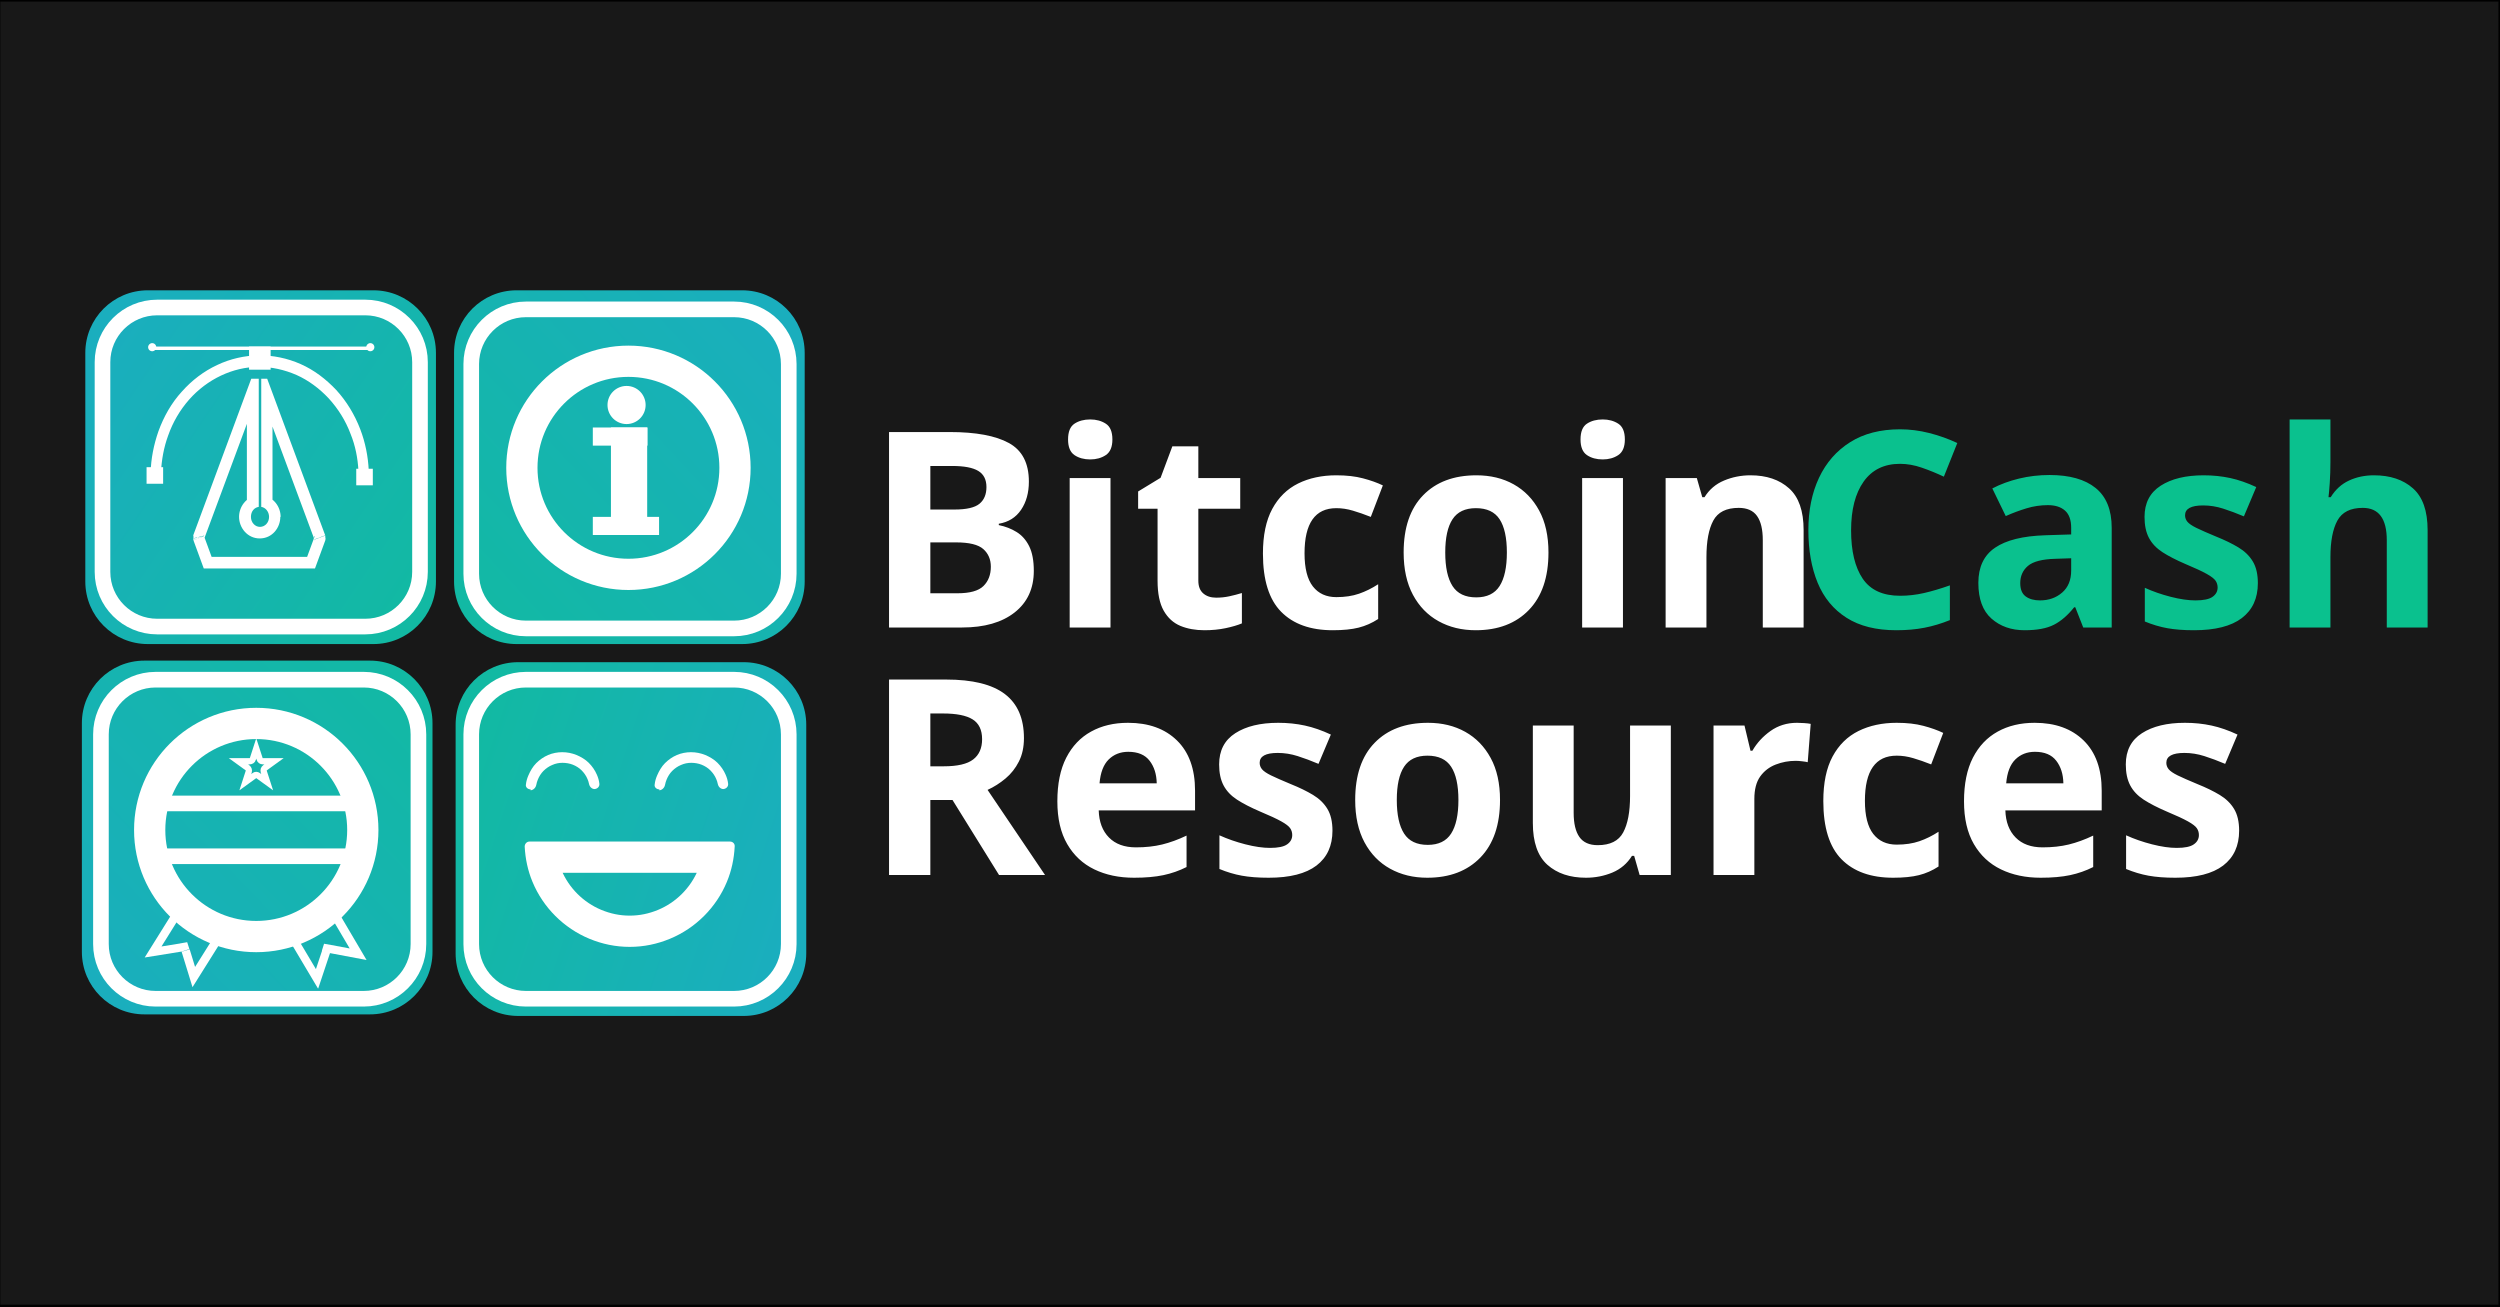
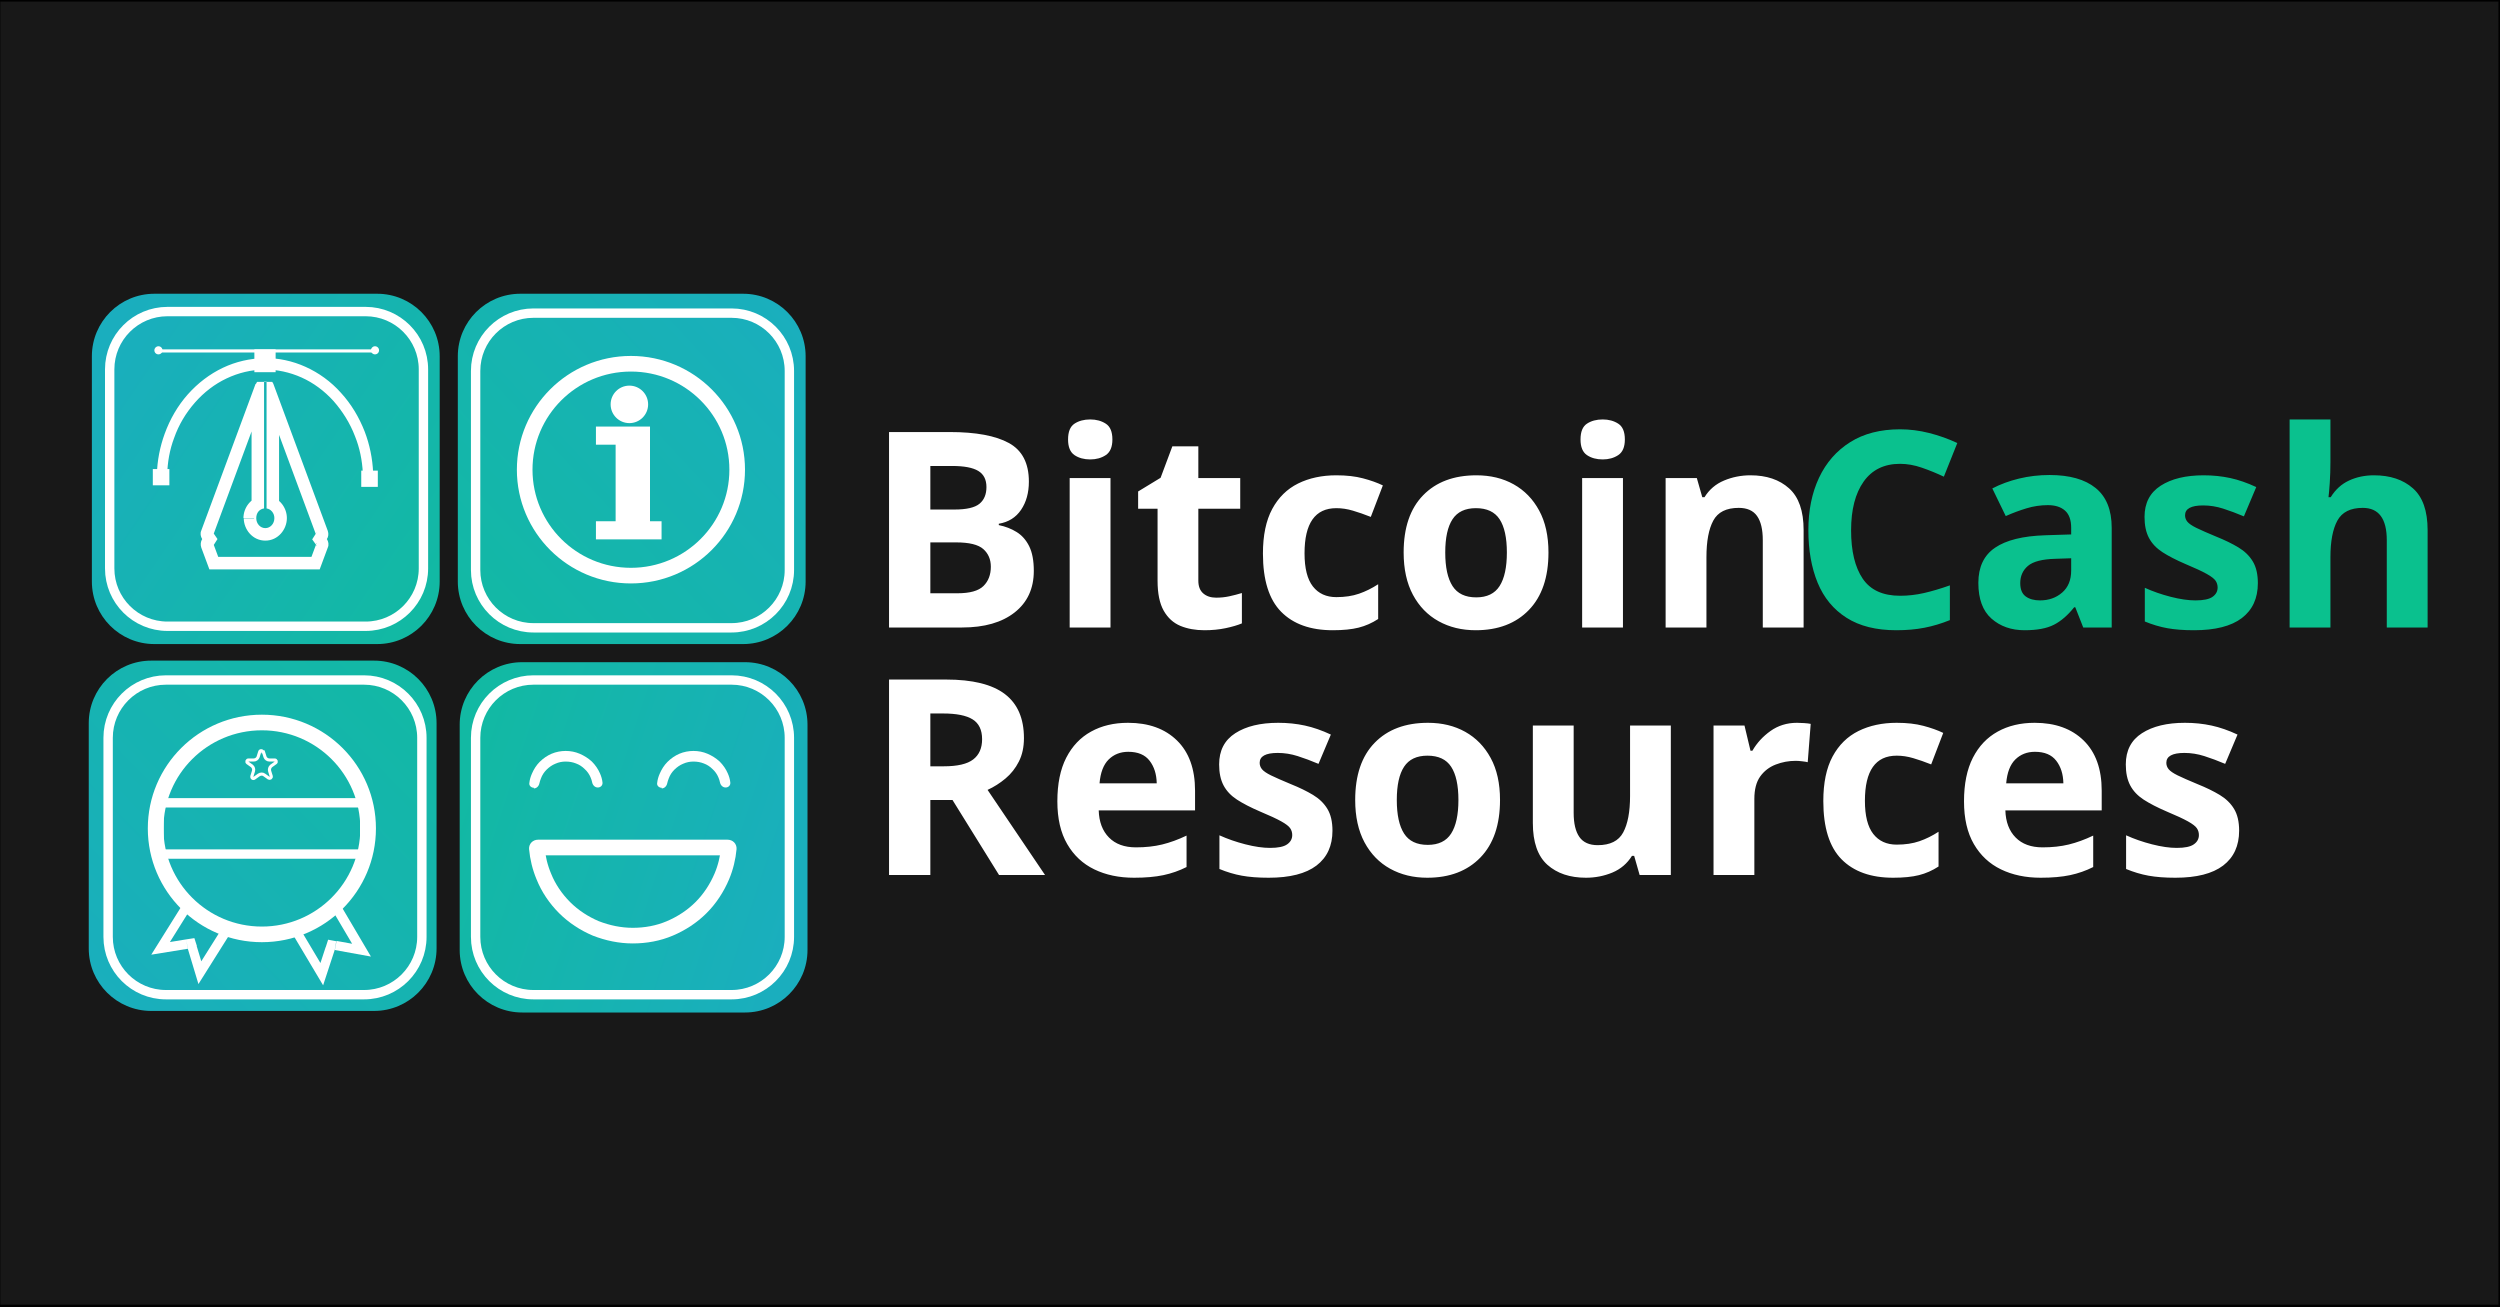
<svg xmlns="http://www.w3.org/2000/svg" xmlns:xlink="http://www.w3.org/1999/xlink" id="Layer_1" version="1.1" viewBox="0 0 800 418">
  <defs>
    <style>
      .st0 {
        mask: url(#mask);
      }

      .st1 {
        fill-rule: evenodd;
      }

      .st1, .st2, .st3 {
        fill: #fff;
      }

      .st4 {
        fill: url(#linear-gradient2);
      }

      .st5 {
        fill: url(#linear-gradient1);
      }

      .st6 {
        fill: url(#linear-gradient3);
      }

      .st7 {
        fill: url(#linear-gradient);
      }

      .st8 {
        fill: #181818;
        stroke: #000;
        stroke-miterlimit: 10;
      }

      .st9, .st2, .st10 {
        isolation: isolate;
      }

      .st11 {
        mask: url(#mask-2);
      }

      .st12 {
        mask: url(#mask-3);
      }

      .st13 {
        mask: url(#mask-1);
      }

      .st14 {
-         stroke-width: 20px;
+         stroke-width: 5px;
      }

      .st14, .st15, .st16, .st17 {
        fill: none;
        stroke: #fff;
      }

      .st15 {
-         stroke-width: 5px;
+         stroke-width: 10px;
      }

      .st16 {
-         stroke-width: 10px;
+         stroke-width: 3px;
      }

      .st2, .st10 {
        font-family: Ubuntu-Bold, Ubuntu;
        font-size: 87.6px;
        font-weight: 700;
      }

-       .st17 {
-         stroke-width: 2px;
-       }
- 
      .st10 {
        fill: #0ac18e;
      }
    </style>
-     <linearGradient id="linear-gradient" x1="148.2" y1="219.4" x2="254.5" y2="317.7" gradientTransform="translate(0 418) scale(1 -1)" gradientUnits="userSpaceOnUse">
+     <linearGradient id="linear-gradient" x1="146.7" y1="216.5" x2="257.8" y2="319.4" gradientTransform="translate(0 418) scale(1 -1)" gradientUnits="userSpaceOnUse">
      <stop offset="0" stop-color="#12b9a3" />
      <stop offset="1" stop-color="#1aaebe" />
    </linearGradient>
-     <linearGradient id="linear-gradient1" x1="135.5" y1="201.2" x2="29.1" y2="98.8" xlink:href="#linear-gradient" />
-     <linearGradient id="linear-gradient2" x1="147.8" y1="167.3" x2="255.9" y2="131.7" xlink:href="#linear-gradient" />
-     <mask id="mask" x="158" y="259.3" width="87.1" height="53.6" maskUnits="userSpaceOnUse">
-       <g id="path-5-inside-1_37_65">
-         <path class="st3" d="M233.6,269.3c.9,0,1.6.7,1.5,1.6-.2,3.9-1,7.7-2.5,11.3-1.7,4.1-4.2,7.8-7.3,10.9-3.1,3.1-6.8,5.6-10.9,7.3-4.1,1.7-8.4,2.6-12.9,2.6s-8.8-.9-12.9-2.6c-4.1-1.7-7.8-4.2-10.9-7.3-3.1-3.1-5.6-6.8-7.3-10.9-1.5-3.6-2.3-7.4-2.5-11.3,0-.9.7-1.6,1.5-1.6h64Z" />
+     <linearGradient id="linear-gradient1" x1="139.6" y1="204.2" x2="28.5" y2="97" xlink:href="#linear-gradient" />
+     <linearGradient id="linear-gradient2" x1="147.1" y1="168.4" x2="258.4" y2="131.7" xlink:href="#linear-gradient" />
+     <mask id="mask" x="164.3" y="263.7" width="76.4" height="43.3" maskUnits="userSpaceOnUse">
+       <g id="path-5-inside-1_39_28">
+         <path class="st3" d="M232.8,268.7c1.7,0,3,1.3,2.9,3-.3,3.3-1.1,6.6-2.4,9.7-1.7,4-4.1,7.7-7.2,10.8-3.1,3.1-6.8,5.5-10.8,7.2-4,1.7-8.4,2.5-12.8,2.5s-8.7-.9-12.8-2.5c-4-1.7-7.7-4.1-10.8-7.2-3.1-3.1-5.6-6.8-7.2-10.8-1.3-3.1-2.1-6.4-2.4-9.7-.1-1.7,1.2-3,2.9-3h60.7Z" />
      </g>
    </mask>
-     <mask id="mask-1" x="41" y="285" width="35.3" height="37.2" maskUnits="userSpaceOnUse">
-       <g id="path-14-inside-2_37_65">
-         <path class="st1" d="M72.7,298.1l-15.3-9.5-11.1,17.8,11.8-1.9,3.5,11.4,11.1-17.7Z" />
+     <mask id="mask-1" x="42.3" y="283.7" width="36.3" height="38.3" maskUnits="userSpaceOnUse">
+       <g id="path-14-inside-2_39_28">
+         <path class="st1" d="M74.5,297.3l-15.1-9.4-11,17.6,11.7-1.9,3.4,11.3,11-17.5Z" />
      </g>
    </mask>
-     <mask id="mask-2" x="87.5" y="285.6" width="35" height="37.1" maskUnits="userSpaceOnUse">
-       <g id="path-16-inside-3_37_65">
-         <path class="st1" d="M106.6,289.2l-15.5,9.2,10.7,18,3.8-11.4,11.7,2.2-10.6-18Z" />
+     <mask id="mask-2" x="88.7" y="284.3" width="36" height="38.2" maskUnits="userSpaceOnUse">
+       <g id="path-16-inside-3_39_28">
+         <path class="st1" d="M108.2,288.4l-15.4,9.1,10.6,17.8,3.7-11.3,11.6,2.1-10.5-17.8Z" />
      </g>
    </mask>
-     <linearGradient id="linear-gradient3" x1="136.7" y1="232.4" x2="30.1" y2="304.7" xlink:href="#linear-gradient" />
-     <mask id="mask-3" x="58" y="117.6" width="49.9" height="68.1" maskUnits="userSpaceOnUse">
-       <g id="path-23-inside-4_37_65">
-         <path class="st1" d="M61.8,171.4l18.6-50.2h5.1l18.6,50.2c0,.2,0,.3,0,.5.1.3.1.7,0,1l-3.3,9h-35.6l-3.3-9c0-.2-.1-.4,0-.6,0-.3,0-.6,0-.9ZM86.1,165.4c0,1.8-1.3,3.2-2.9,3.2s-2.9-1.4-2.9-3.2,1.1-3,2.5-3.2v-41h.8v41c1.4.2,2.5,1.6,2.5,3.2Z" />
+     <linearGradient id="linear-gradient3" x1="140.7" y1="230.1" x2="29.5" y2="305.7" xlink:href="#linear-gradient" />
+     <mask id="mask-3" x="60.2" y="118.1" width="49" height="68.1" maskUnits="userSpaceOnUse">
+       <g id="path-23-inside-4_39_28">
+         <path class="st1" d="M81.9,122.9c.1-.3.2-.5.4-.7h4.8c.2.2.3.5.4.7l17.4,47c.3.9.2,1.9-.3,2.6.5.8.7,1.8.3,2.7l-2.6,7h-35.3l-2.6-7c-.3-.9-.2-1.9.3-2.7-.5-.8-.7-1.8-.3-2.7l17.4-47ZM87.8,165.8c0,1.8-1.3,3.2-2.9,3.2s-2.9-1.4-2.9-3.2,1.1-2.9,2.5-3.1v-40.6h.8v40.6c1.4.2,2.5,1.5,2.5,3.1Z" />
      </g>
    </mask>
  </defs>
  <rect class="st8" x="-.4" width="800.4" height="418" />
  <g>
-     <g>
+     <g class="st9">
      <g class="st9">
        <g class="st9">
          <text class="st2" transform="translate(276.6 200.8)">
            <tspan x="0" y="0">Bitcoin</tspan>
          </text>
        </g>
+       </g>
+       <g class="st9">
        <g class="st9">
          <text class="st10" transform="translate(573.6 200.8)">
            <tspan x="0" y="0">Cash</tspan>
          </text>
        </g>
      </g>
+     </g>
+     <g class="st9">
      <g class="st9">
        <g class="st9">
          <text class="st2" transform="translate(276.6 280)">
            <tspan x="0" y="0">Resources</tspan>
          </text>
        </g>
      </g>
    </g>
-     <g>
-       <rect class="st7" x="145.3" y="92.9" width="112.2" height="113.2" rx="20" ry="20" />
-       <rect class="st5" x="26.2" y="211.4" width="112.2" height="113.2" rx="20" ry="20" />
-       <rect class="st4" x="145.8" y="211.9" width="112.2" height="113.2" rx="20" ry="20" />
-       <rect class="st15" x="150.8" y="217.5" width="101.6" height="102.1" rx="17.5" ry="17.5" />
-       <g class="st0">
-         <path class="st14" d="M233.6,269.3c.9,0,1.6.7,1.5,1.6-.2,3.9-1,7.7-2.5,11.3-1.7,4.1-4.2,7.8-7.3,10.9-3.1,3.1-6.8,5.6-10.9,7.3-4.1,1.7-8.4,2.6-12.9,2.6s-8.8-.9-12.9-2.6c-4.1-1.7-7.8-4.2-10.9-7.3-3.1-3.1-5.6-6.8-7.3-10.9-1.5-3.6-2.3-7.4-2.5-11.3,0-.9.7-1.6,1.5-1.6h64Z" />
-       </g>
-       <path class="st3" d="M169.8,252.6c-.9,0-1.7-.7-1.5-1.6.1-1,.4-2,.8-2.9.6-1.4,1.4-2.8,2.5-3.9,1.1-1.1,2.4-2,3.8-2.6,1.4-.6,3-.9,4.5-.9,1.6,0,3.1.3,4.6.9,1.4.6,2.8,1.4,3.9,2.5,1.1,1.1,2,2.4,2.6,3.8.4.9.7,1.9.8,2.9.1.9-.6,1.6-1.5,1.7-.9,0-1.6-.7-1.8-1.6-.1-.6-.3-1.1-.5-1.6-.4-1-1.1-2-1.9-2.8s-1.8-1.4-2.8-1.8c-1-.4-2.2-.6-3.3-.6-1.1,0-2.2.2-3.3.7-1,.4-2,1.1-2.8,1.9-.8.8-1.4,1.8-1.8,2.8-.2.5-.4,1.1-.5,1.7-.2.9-.9,1.6-1.8,1.7Z" />
-       <path class="st3" d="M211,252.6c-.9,0-1.7-.7-1.5-1.6.1-1,.4-2,.8-2.9.6-1.4,1.4-2.8,2.5-3.9,1.1-1.1,2.4-2,3.8-2.6,1.4-.6,3-.9,4.5-.9,1.6,0,3.1.3,4.6.9,1.4.6,2.8,1.4,3.9,2.5,1.1,1.1,2,2.4,2.6,3.8.4.9.7,1.9.8,2.9.1.9-.6,1.6-1.5,1.7-.9,0-1.6-.7-1.8-1.6-.1-.6-.3-1.1-.5-1.6-.4-1-1.1-2-1.9-2.8s-1.8-1.4-2.8-1.8c-1-.4-2.2-.6-3.3-.6-1.1,0-2.2.2-3.3.7-1,.4-2,1.1-2.8,1.9-.8.8-1.4,1.8-1.8,2.8-.2.5-.4,1.1-.5,1.7-.2.9-.9,1.6-1.8,1.7Z" />
-       <circle class="st16" cx="201.1" cy="149.7" r="34.1" />
-       <circle class="st16" cx="82" cy="265.6" r="34.1" />
-       <rect class="st3" x="195.5" y="136.8" width="11.6" height="34.4" />
-       <rect class="st3" x="189.7" y="136.8" width="17.5" height="5.8" />
-       <rect class="st3" x="189.7" y="165.4" width="21.2" height="5.8" />
-       <circle class="st3" cx="200.5" cy="129.6" r="6.1" />
-       <g class="st13">
-         <path class="st3" d="M57.4,288.6l1.4-2.2-2.2-1.4-1.4,2.2,2.2,1.4ZM72.7,298.1l2.2,1.4,1.4-2.2-2.2-1.4-1.4,2.2ZM46.3,306.4l-2.2-1.4-3.1,4.9,5.7-.9-.4-2.6ZM58.1,304.5l2.5-.8-.7-2.2-2.3.4.4,2.6ZM61.6,315.8l-2.5.8,1.7,5.6,3.1-4.9-2.2-1.4ZM56,290.9l15.3,9.5,2.8-4.5-15.3-9.5-2.8,4.5ZM48.6,307.8l11.1-17.8-4.5-2.8-11.1,17.8,4.5,2.8ZM46.7,309l11.8-1.9-.8-5.2-11.8,1.9.8,5.2ZM55.6,305.3l3.5,11.4,5.1-1.5-3.5-11.4-5.1,1.5ZM70.4,296.7l-11.1,17.7,4.5,2.8,11.1-17.7-4.5-2.8Z" />
-       </g>
-       <g class="st11">
-         <path class="st3" d="M91.1,298.4l-1.3-2.3-2.3,1.3,1.3,2.3,2.3-1.3ZM106.6,289.2l2.3-1.3-1.3-2.3-2.3,1.3,1.3,2.3ZM101.7,316.4l-2.3,1.3,3,5,1.8-5.5-2.5-.8ZM105.5,305l.5-2.6-2.3-.4-.7,2.2,2.5.8ZM117.2,307.2l-.5,2.6,5.7,1.1-3-5-2.3,1.3ZM92.4,300.7l15.5-9.2-2.7-4.6-15.5,9.2,2.7,4.6ZM104,315l-10.7-18-4.6,2.7,10.7,18,4.6-2.7ZM104.3,317.2l3.8-11.4-5-1.7-3.8,11.4,5,1.7ZM105,307.6l11.7,2.2,1-5.2-11.7-2.2-1,5.2ZM104.3,290.6l10.6,18,4.6-2.7-10.6-18-4.6,2.7Z" />
-       </g>
-       <rect class="st15" x="48.7" y="257.1" width="66.7" height="16.9" />
-       <path class="st17" d="M82,239.5l1.1,3.4c.1.4.5.7,1,.7h3.6l-2.9,2.1c-.4.3-.5.7-.4,1.2l1.1,3.4-2.9-2.1c-.4-.3-.9-.3-1.2,0l-2.9,2.1,1.1-3.4c.1-.4,0-.9-.4-1.2l-2.9-2.1h3.6c.5,0,.9-.3,1-.7l1.1-3.4Z" />
-       <rect class="st15" x="150.8" y="99" width="101.6" height="102.1" rx="17.5" ry="17.5" />
-       <rect class="st6" x="27.3" y="92.9" width="112.2" height="113.2" rx="20" ry="20" />
-       <path class="st3" d="M49.8,152.9c-.9,0-1.7-.7-1.6-1.6.1-4.5,1-9,2.5-13.3,1.7-4.7,4.2-9.1,7.5-12.7,3.2-3.6,7-6.5,11.3-8.5,4.2-2,8.7-3,13.3-3.1,4.6,0,9.1.9,13.4,2.8s8.1,4.8,11.4,8.3c3.3,3.6,5.9,7.9,7.7,12.6,1.6,4.2,2.5,8.7,2.7,13.2,0,.9-.7,1.7-1.6,1.7h0c-.9,0-1.7-.7-1.7-1.6-.2-4.1-1-8.1-2.5-11.8-1.6-4.3-4-8.1-7-11.4-3-3.2-6.5-5.8-10.3-7.5-3.9-1.7-8-2.6-12.1-2.6-4.2,0-8.3,1-12.1,2.8-3.8,1.8-7.3,4.4-10.2,7.7-2.9,3.3-5.2,7.2-6.7,11.5-1.4,3.8-2.1,7.8-2.3,11.9,0,.9-.8,1.7-1.7,1.7h0Z" />
-       <g class="st12">
-         <path class="st3" d="M80.4,121.3v-3.7h-2.6l-.9,2.4,3.5,1.3ZM61.8,171.4l3.5,1.3h0l-3.5-1.3ZM85.5,121.3l3.5-1.3-.9-2.4h-2.6v3.7ZM104,171.4l-3.5,1.3h0l3.5-1.3ZM104.1,171.9l-3.7.2v.5s.2.5.2.5l3.5-1.1ZM104.1,172.9l-3.5-1.3h0l3.5,1.3ZM100.8,181.9v3.7h2.6l.9-2.4-3.5-1.3ZM65.2,181.9l-3.5,1.3.9,2.4h2.6v-3.7ZM61.8,173l-3.5,1.3h0l3.5-1.3ZM61.7,172.4h3.7c0,.1,0-.4,0-.4v-.5c-.1,0-3.7.9-3.7.9ZM82.7,162.2l.6,3.7,3.1-.5v-3.2h-3.7ZM82.7,121.3v-3.7h-3.7v3.7h3.7ZM83.5,121.3h3.7v-3.7h-3.7v3.7ZM83.5,162.2h-3.7v3.2l3.1.5.6-3.7ZM76.9,120l-18.6,50.2,6.9,2.6,18.6-50.1-6.9-2.6ZM85.5,117.6h-5.1v7.4h5.1v-7.4ZM107.5,170.1l-18.6-50.2-6.9,2.6,18.6,50.1,6.9-2.6ZM107.8,171.7c0-.5-.1-1.1-.3-1.6l-6.9,2.6c0-.2-.1-.4-.1-.6l7.4-.3ZM107.6,174.2c.4-1.2.4-2.4,0-3.4l-7.1,2.2c-.1-.4-.1-.9,0-1.4l6.9,2.6ZM104.3,183.2l3.3-9-6.9-2.6-3.3,9,6.9,2.6ZM65.2,185.6h35.6v-7.4h-35.6v7.4ZM58.4,174.2l3.3,9,6.9-2.6-3.3-9-6.9,2.6ZM58,172.2c0,.7,0,1.4.3,2l6.9-2.6c0,.3.1.5.1.8l-7.4-.3ZM58.3,170.1c-.4,1-.4,2.1-.2,3.1l7.2-1.8c.1.4,0,.8,0,1.2l-6.9-2.6ZM83.1,172.3c4,0,6.6-3.4,6.6-6.9h-7.4s0-.1.1-.2c.1-.1.3-.3.7-.3v7.4ZM76.5,165.4c0,3.5,2.7,6.9,6.6,6.9v-7.4c.3,0,.6.2.7.3,0,.1.1.2.1.2h-7.4ZM82.1,158.6c-3.4.5-5.6,3.6-5.6,6.8h7.4s0,.1,0,.2c0,0-.2.2-.5.3l-1.1-7.3ZM86.4,162.2v-41h-7.4v41h7.4ZM82.7,125h.8v-7.4h-.8v7.4ZM79.8,121.3v41h7.4v-41h-7.4ZM89.8,165.4c0-3.2-2.2-6.3-5.6-6.8l-1.1,7.3c-.3,0-.5-.2-.5-.3,0,0,0-.2,0-.2h7.4Z" />
-       </g>
-       <rect class="st3" x="46.9" y="149.5" width="5.3" height="5.3" />
-       <rect class="st3" x="79.7" y="110.9" width="6.9" height="7.4" />
-       <rect class="st3" x="47.9" y="110.9" width="71.4" height="1.1" />
-       <rect class="st3" x="114" y="150" width="5.3" height="5.3" />
-       <circle class="st3" cx="48.7" cy="111.1" r="1.3" />
-       <circle class="st3" cx="118.5" cy="111.1" r="1.3" />
-       <rect class="st15" x="32.8" y="98.4" width="101.6" height="102.1" rx="17.5" ry="17.5" />
-       <rect class="st15" x="32.3" y="217.5" width="101.6" height="102.1" rx="17.5" ry="17.5" />
-     </g>
  </g>
+   <rect class="st7" x="146.5" y="94" width="111.3" height="112.1" rx="20" ry="20" />
+   <rect class="st5" x="28.4" y="211.4" width="111.3" height="112.1" rx="20" ry="20" />
+   <rect class="st4" x="147.1" y="211.9" width="111.3" height="112.1" rx="20" ry="20" />
+   <rect class="st16" x="152.2" y="217.6" width="100.4" height="100.7" rx="18.5" ry="18.5" />
+   <g class="st0">
+     <path class="st15" d="M232.8,268.7c1.7,0,3,1.3,2.9,3-.3,3.3-1.1,6.6-2.4,9.7-1.7,4-4.1,7.7-7.2,10.8-3.1,3.1-6.8,5.5-10.8,7.2-4,1.7-8.4,2.5-12.8,2.5s-8.7-.9-12.8-2.5c-4-1.7-7.7-4.1-10.8-7.2-3.1-3.1-5.6-6.8-7.2-10.8-1.3-3.1-2.1-6.4-2.4-9.7-.1-1.7,1.2-3,2.9-3h60.7Z" />
+   </g>
+   <path class="st3" d="M170.9,252.1c-.9,0-1.7-.7-1.5-1.6.1-1,.4-2,.8-2.9.6-1.4,1.4-2.7,2.5-3.8,1.1-1.1,2.4-2,3.8-2.6,1.4-.6,3-.9,4.5-.9,1.6,0,3.1.3,4.5.9,1.4.6,2.7,1.4,3.9,2.5,1.1,1.1,2,2.4,2.6,3.8.4.9.7,1.9.8,2.9.1.9-.6,1.6-1.5,1.6h0c-.9,0-1.6-.7-1.8-1.6-.1-.6-.3-1.1-.5-1.6-.4-1-1.1-2-1.9-2.7-.8-.8-1.7-1.4-2.8-1.8-1-.4-2.1-.6-3.3-.6-1.1,0-2.2.2-3.3.7-1,.4-2,1.1-2.8,1.9-.8.8-1.4,1.7-1.8,2.8-.2.5-.4,1.1-.5,1.6-.2.9-.9,1.6-1.8,1.6h0Z" />
+   <path class="st3" d="M211.8,252.1c-.9,0-1.7-.7-1.5-1.6.1-1,.4-2,.8-2.9.6-1.4,1.4-2.7,2.5-3.8s2.4-2,3.8-2.6c1.4-.6,3-.9,4.5-.9,1.6,0,3.1.3,4.5.9,1.4.6,2.7,1.4,3.9,2.5,1.1,1.1,2,2.4,2.6,3.8.4.9.7,1.9.8,2.9.1.9-.6,1.6-1.5,1.6h0c-.9,0-1.6-.7-1.8-1.6-.1-.6-.3-1.1-.5-1.6-.4-1-1.1-2-1.9-2.7-.8-.8-1.7-1.4-2.8-1.8-1-.4-2.1-.6-3.3-.6-1.1,0-2.2.2-3.3.7-1,.4-2,1.1-2.8,1.9-.8.8-1.4,1.7-1.8,2.8-.2.5-.4,1.1-.5,1.6-.2.9-.9,1.6-1.8,1.6h0Z" />
+   <path class="st14" d="M235.9,150.3c0,18.7-15.2,33.9-34,33.9s-34-15.2-34-33.9,15.2-33.9,34-33.9,34,15.2,34,33.9Z" />
+   <path class="st14" d="M117.8,265.1c0,18.7-15.2,33.9-34,33.9s-34-15.2-34-33.9,15.2-33.9,34-33.9,34,15.2,34,33.9Z" />
+   <rect class="st3" x="197" y="137" width="11" height="35" />
+   <rect class="st3" x="190.7" y="136.5" width="17.3" height="5.8" />
+   <rect class="st3" x="190.7" y="166.8" width="21" height="5.8" />
+   <ellipse class="st3" cx="201.4" cy="129.4" rx="6" ry="6" />
+   <g class="st13">
+     <path class="st3" d="M59.3,287.9l1.6-2.5-2.5-1.6-1.6,2.5,2.5,1.6ZM74.5,297.3l2.5,1.6,1.6-2.5-2.5-1.6-1.6,2.5ZM48.3,305.4l-2.5-1.6-3.5,5.6,6.5-1-.5-3ZM60.1,303.6l2.9-.9-.8-2.5-2.6.4.5,3ZM63.5,314.8l-2.9.9,1.9,6.3,3.5-5.6-2.5-1.6ZM57.8,290.4l15.1,9.4,3.2-5.1-15.1-9.4-3.2,5.1ZM50.9,307l11-17.6-5.1-3.2-11,17.6,5.1,3.2ZM48.8,308.4l11.7-1.9-.9-5.9-11.7,1.9.9,5.9ZM57.2,304.4l3.4,11.3,5.7-1.8-3.4-11.3-5.7,1.8ZM71.9,295.7l-11,17.5,5.1,3.2,11-17.5-5.1-3.2Z" />
+   </g>
+   <g class="st11">
+     <path class="st3" d="M92.8,297.5l-1.5-2.6-2.6,1.5,1.5,2.6,2.6-1.5ZM108.2,288.4l2.6-1.5-1.5-2.6-2.6,1.5,1.5,2.6ZM103.4,315.4l-2.6,1.5,3.4,5.7,2.1-6.2-2.9-.9ZM107.1,304.1l.5-2.9-2.6-.5-.8,2.5,2.9.9ZM118.7,306.2l-.5,2.9,6.5,1.2-3.4-5.7-2.6,1.5ZM94.3,300.1l15.4-9.1-3.1-5.2-15.4,9.1,3.1,5.2ZM105.9,313.8l-10.6-17.8-5.2,3,10.6,17.8,5.2-3.1ZM106.2,316.3l3.7-11.3-5.7-1.9-3.7,11.3,5.7,1.9ZM106.6,307l11.6,2.1,1.1-5.9-11.6-2.1-1.1,5.9ZM105.6,290l10.5,17.8,5.2-3.1-10.5-17.8-5.2,3Z" />
+   </g>
+   <rect class="st16" x="50.9" y="256.9" width="65.8" height="16.4" />
+   <path class="st17" d="M84.3,240.6l.5,1.6c.2.6.8,1,1.4,1h1.7c.5,0,.7.6.3.9l-1.4,1c-.5.4-.7,1.1-.5,1.7l.5,1.6c.1.5-.4.8-.8.6l-1.4-1c-.5-.4-1.2-.4-1.8,0l-1.4,1c-.4.3-.9,0-.8-.6l.5-1.6c.2-.6,0-1.3-.5-1.7l-1.4-1c-.4-.3-.2-.9.3-.9h1.7c.6,0,1.2-.4,1.4-1l.5-1.6c.1-.5.8-.5,1,0Z" />
+   <rect class="st16" x="152.2" y="100.2" width="100.4" height="100.7" rx="18.5" ry="18.5" />
+   <rect class="st6" x="29.4" y="94" width="111.3" height="112.1" rx="20" ry="20" />
+   <path class="st3" d="M51.8,153.5c-.9,0-1.7-.7-1.6-1.6.1-4.5,1-9,2.5-13.1,1.7-4.7,4.2-9,7.4-12.6,3.2-3.6,7-6.5,11.2-8.5,4.2-2,8.7-3,13.2-3.1s9.1.9,13.3,2.8c4.2,1.9,8.1,4.7,11.3,8.3,3.3,3.6,5.8,7.8,7.6,12.4,1.6,4.2,2.5,8.6,2.7,13.1,0,.9-.7,1.7-1.6,1.7h0c-.9,0-1.6-.7-1.7-1.6-.2-4-1-8-2.5-11.7-1.6-4.2-4-8-6.9-11.3-2.9-3.2-6.4-5.8-10.2-7.5-3.8-1.7-7.9-2.6-12-2.5-4.1,0-8.2,1-12,2.8-3.8,1.8-7.2,4.4-10.1,7.7-2.9,3.3-5.2,7.1-6.7,11.4-1.4,3.7-2.1,7.7-2.2,11.7,0,.9-.8,1.7-1.7,1.7h0Z" />
+   <g class="st12">
+     <path class="st3" d="M82.3,122.1v-4h-2l-1.2,1.7,3.2,2.3ZM81.9,122.9l3.8,1.4h0l-3.8-1.4ZM87.1,122.1l3.2-2.3-1.2-1.7h-2v4ZM87.5,122.9l3.8-1.4h0l-3.8,1.4ZM104.9,169.9l3.8-1.4h0l-3.8,1.4ZM104.7,172.5l-3.4-2.1-1.4,2.2,1.5,2.1,3.3-2.3ZM105,175.2l-3.8-1.4h0l3.8,1.4ZM102.4,182.2v4h2.8l1-2.6-3.8-1.4ZM67.1,182.2l-3.7,1.4,1,2.6h2.8v-4ZM64.5,175.2l3.7-1.4-3.7,1.4ZM64.8,172.6l3.4,2.1,1.4-2.2-1.5-2.2-3.3,2.2ZM64.4,169.9l3.8,1.4h0l-3.8-1.4ZM84.5,162.7l.6,4,3.4-.5v-3.4h-4ZM84.5,122.1v-4h-4v4h4ZM85.3,122.1h4v-4h-4v4ZM85.3,162.7h-4v3.4l3.4.5.6-4ZM79,119.8c-.4.5-.7,1.1-.9,1.7l7.5,2.8c0,0,0,.1-.1.2l-6.5-4.7ZM87.1,118.1h-4.8v8h4.8v-8ZM91.2,121.5c-.2-.6-.5-1.2-.9-1.7l-6.5,4.7c0,0,0-.2-.1-.2l7.5-2.8ZM108.7,168.5l-17.4-47-7.5,2.8,17.4,47,7.5-2.8ZM108.1,174.6c1.1-1.7,1.4-4,.6-6.1l-7.5,2.8c-.1-.3,0-.6,0-.9l6.8,4.2ZM108.7,176.6c.8-2.3.4-4.6-.8-6.4l-6.6,4.5c-.2-.2-.2-.6-.1-.9l7.5,2.8ZM106.2,183.6l2.6-7-7.5-2.8-2.6,7,7.5,2.8ZM67.1,186.2h35.3v-8h-35.3v8ZM60.7,176.6l2.6,7,7.5-2.8-2.6-7-7.5,2.8ZM61.4,170.4c-1.1,1.7-1.5,4-.7,6.2l7.5-2.8c.1.3,0,.6,0,.9l-6.8-4.3ZM60.7,168.5c-.8,2.2-.4,4.6.8,6.4l6.6-4.5c.2.2.2.6.1.9l-7.5-2.8ZM78.1,121.5l-17.4,47,7.5,2.8,17.4-47-7.5-2.8ZM84.9,173c4.1,0,6.9-3.6,6.9-7.2h-8c0-.1,0-.3.2-.5.2-.2.5-.4.9-.4v8ZM78,165.8c0,3.6,2.8,7.2,6.9,7.2v-8c.4,0,.7.2.9.4.2.2.2.3.2.5h-8ZM83.8,158.7c-3.6.6-5.9,3.8-5.9,7.1h8c0,.1,0,.3-.2.4-.1.2-.4.3-.7.4l-1.2-7.9ZM88.5,162.7v-40.6h-8v40.6h8ZM84.5,126.1h.8v-8h-.8v8ZM81.3,122.1v40.6h8v-40.6h-8ZM91.8,165.8c0-3.3-2.3-6.5-5.9-7.1l-1.2,7.9c-.4,0-.6-.2-.7-.4-.1-.2-.2-.3-.2-.4h8Z" />
+   </g>
+   <rect class="st3" x="48.9" y="150.1" width="5.3" height="5.2" />
+   <rect class="st3" x="81.4" y="111.8" width="6.8" height="7.3" />
+   <rect class="st3" x="49.9" y="111.8" width="70.9" height="1" />
+   <rect class="st3" x="115.6" y="150.6" width="5.3" height="5.2" />
+   <circle class="st3" cx="50.7" cy="112.1" r="1.3" />
+   <circle class="st3" cx="120" cy="112.1" r="1.3" />
+   <rect class="st16" x="35.1" y="99.7" width="100.4" height="100.7" rx="18.5" ry="18.5" />
+   <rect class="st16" x="34.6" y="217.6" width="100.4" height="100.7" rx="18.5" ry="18.5" />
</svg>
